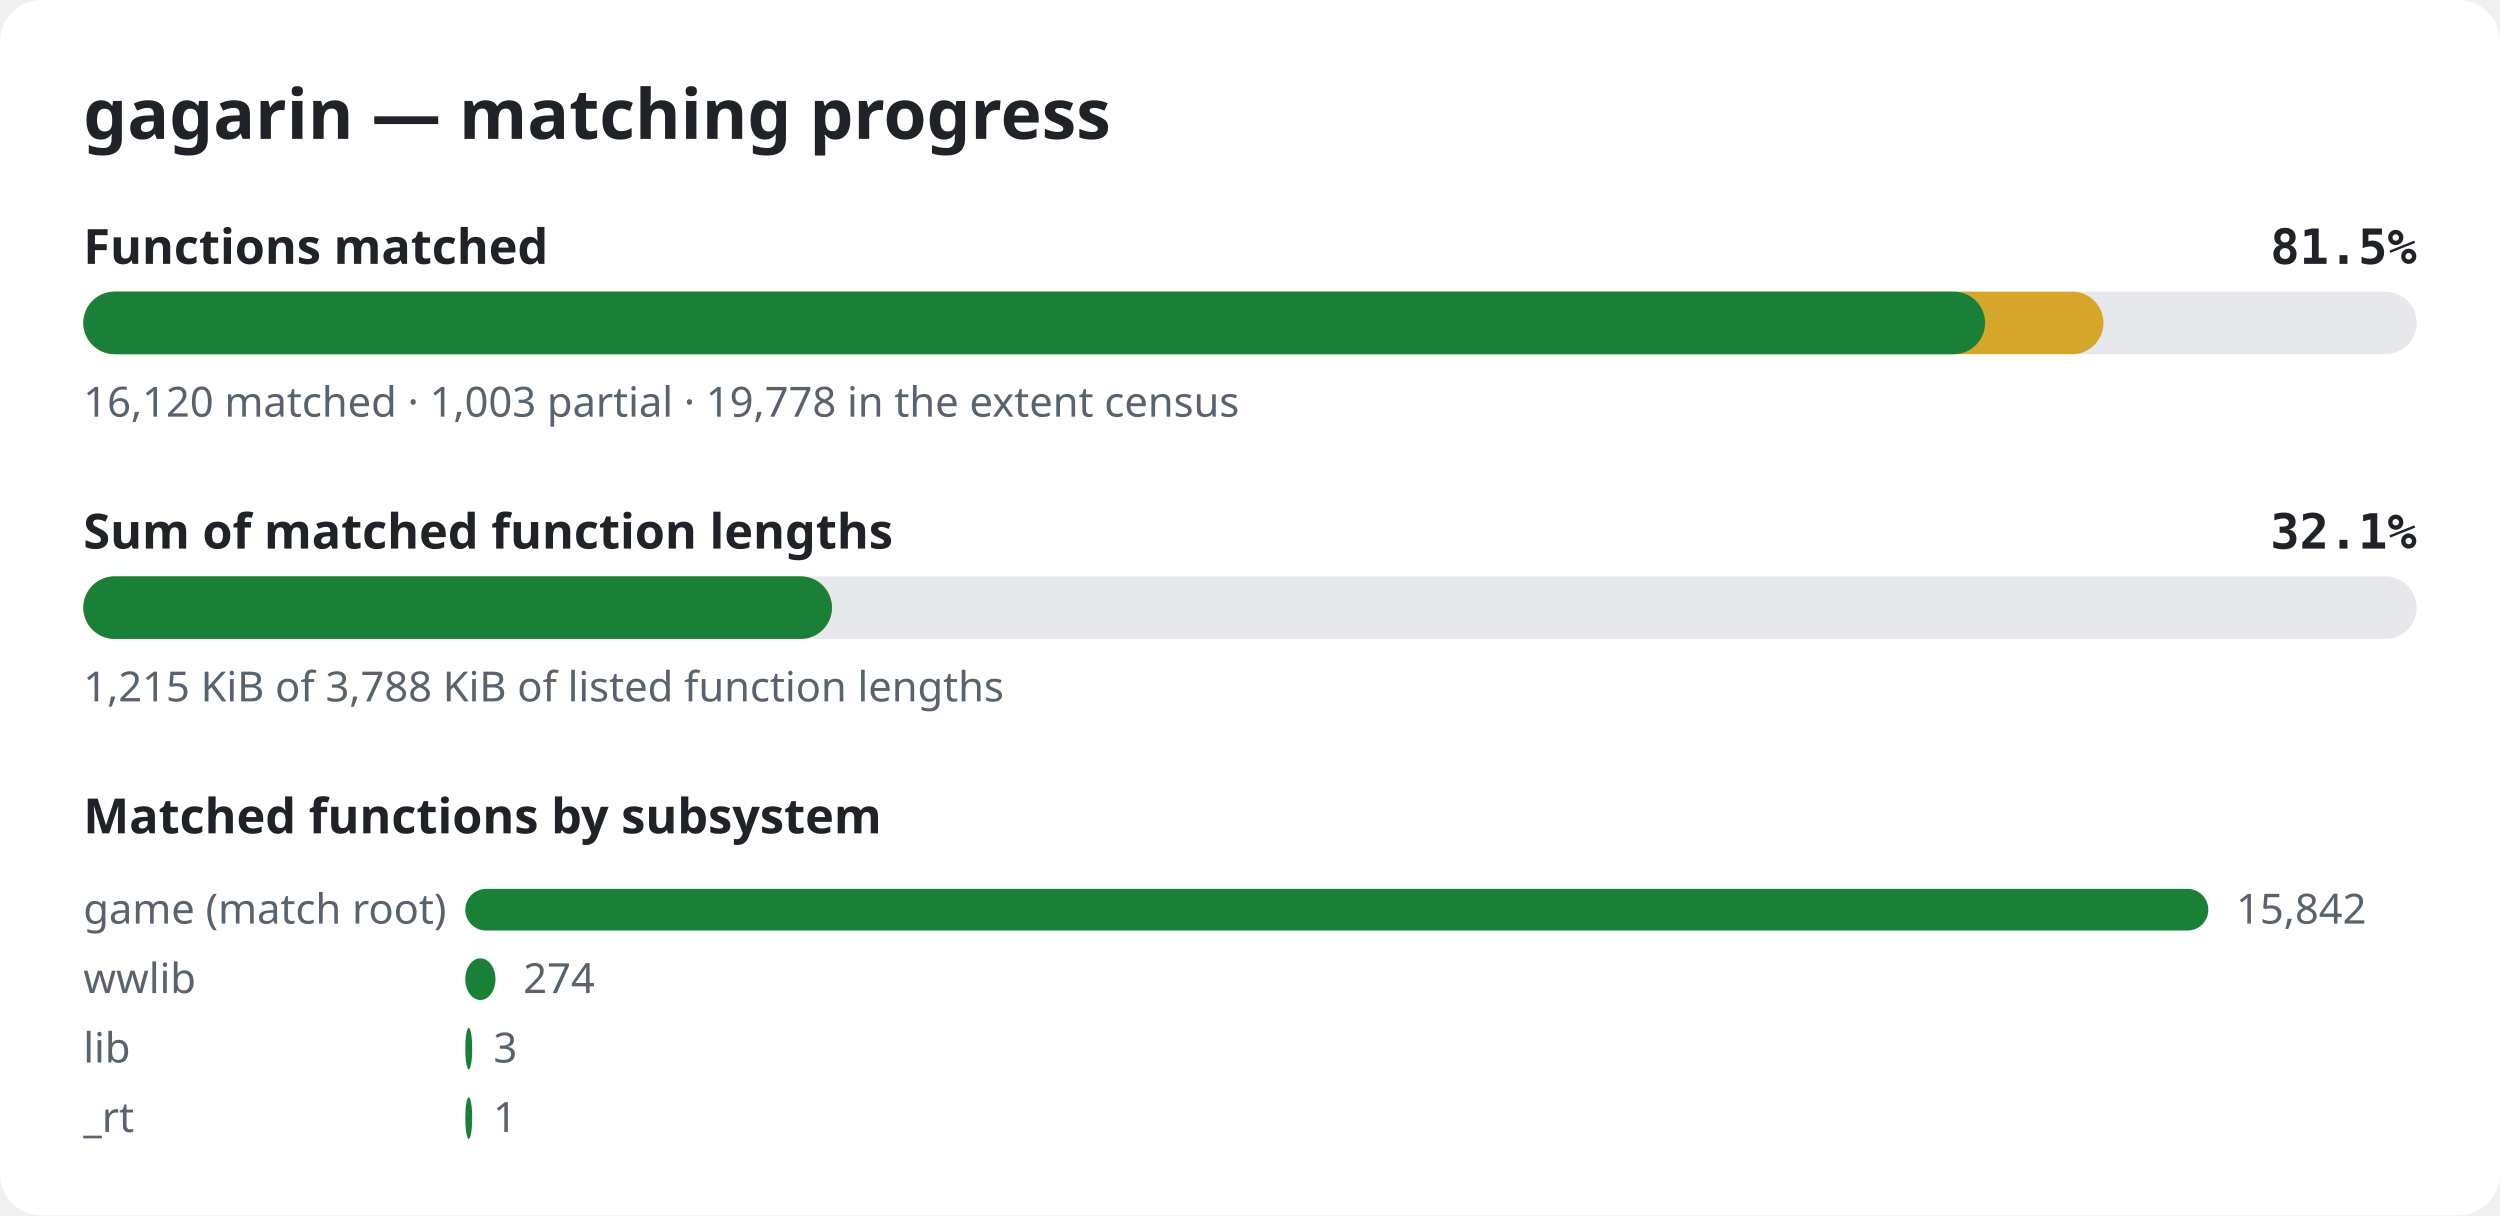
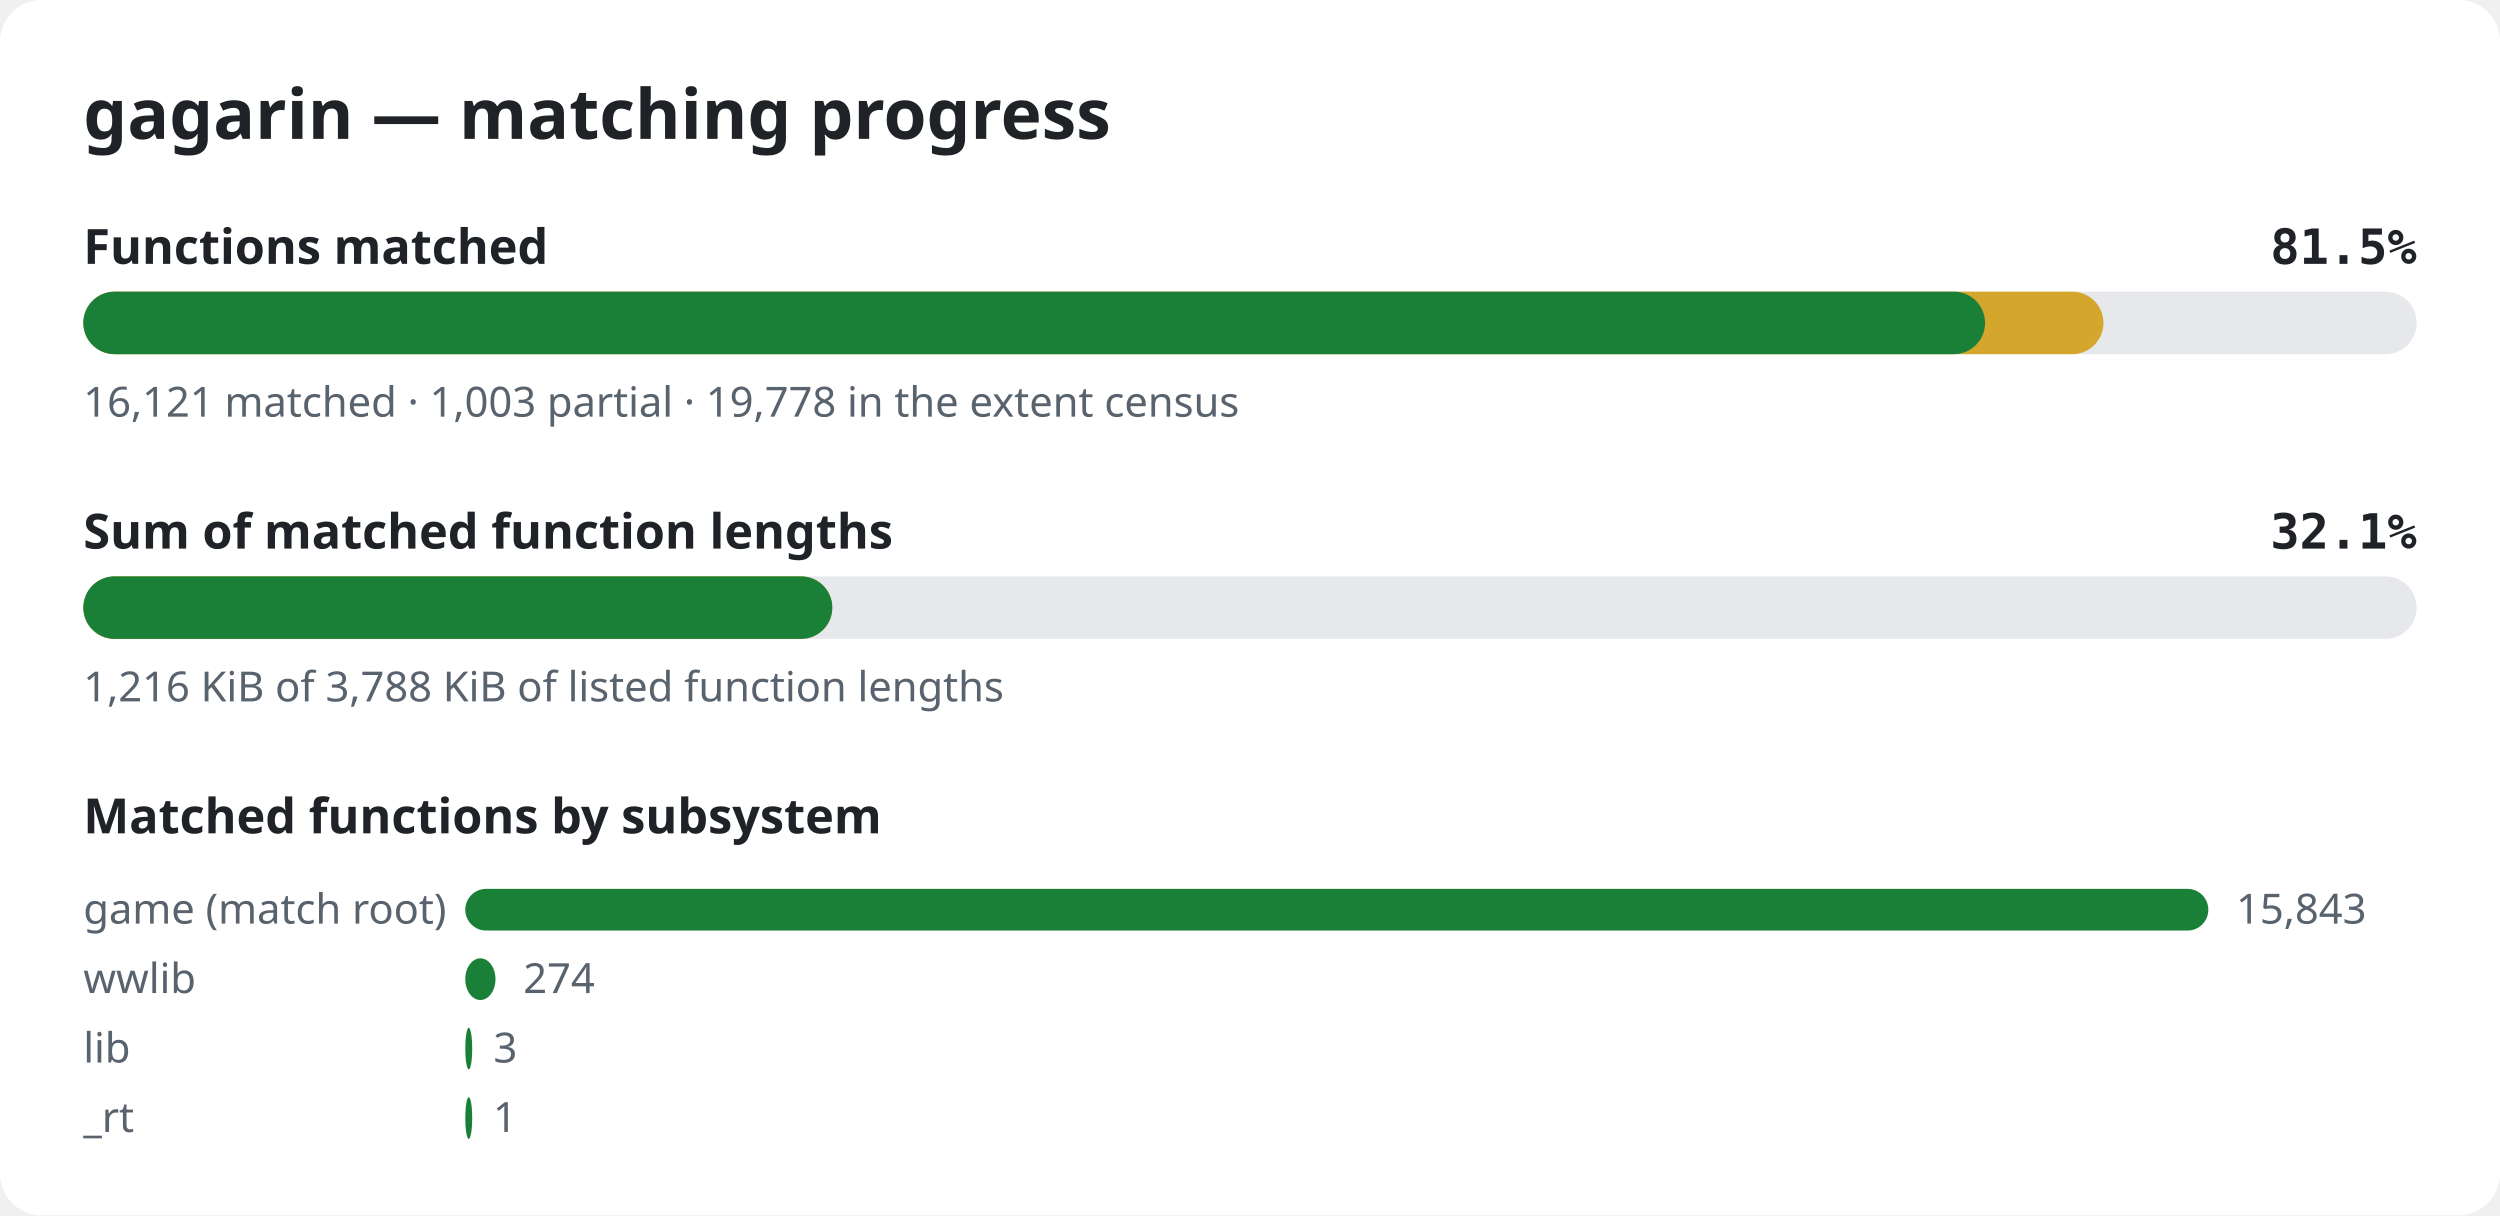
<svg xmlns="http://www.w3.org/2000/svg" width="720" height="350" viewBox="0 0 720 350" role="img" aria-label="gagarin matching progress">
  <style>.bg{fill:#ffffff}.title{font:600 20px sans-serif;fill:#1f2328}.label{font:600 14px sans-serif;fill:#1f2328}.pct{font:600 14px monospace;fill:#1f2328}.note{font:12px sans-serif;fill:#59636e}.track{fill:#e6e8eb}.done{fill:#1a7f37}.partial{fill:#d4a72c}@media (prefers-color-scheme: dark){.bg{fill:#0d1117}.title,.label,.pct{fill:#e6edf3}.note{fill:#9198a1}.track{fill:#262c36}.done{fill:#3fb950}.partial{fill:#d29922}}</style>
  <rect width="720" height="350" rx="12" class="bg" />
  <text x="24" y="40" class="title">gagarin — matching progress</text>
  <text x="24" y="76" class="label">Functions matched</text>
  <text x="696" y="76" class="pct" text-anchor="end">81.5%</text>
  <rect x="24" y="84" width="672" height="18" rx="9" class="track" />
  <rect x="24" y="84" width="581.8" height="18" rx="9" class="partial" />
  <rect x="24" y="84" width="547.7" height="18" rx="9" class="done" />
-   <text x="24" y="120" class="note">16,120 matched · 1,003 partial · 19,778 in the extent census</text>
+   <text x="24" y="120" class="note">16,121 matched · 1,003 partial · 19,778 in the extent census</text>
  <text x="24" y="158" class="label">Sum of matched function lengths</text>
  <text x="696" y="158" class="pct" text-anchor="end">32.1%</text>
  <rect x="24" y="166" width="672" height="18" rx="9" class="track" />
-   <rect x="24" y="166" width="215.6" height="18" rx="9" class="partial" />
-   <rect x="24" y="166" width="215.6" height="18" rx="9" class="done" />
-   <text x="24" y="202" class="note">1,215 KiB of 3,788 KiB of listed function lengths</text>
+   <rect x="24" y="166" width="215.7" height="18" rx="9" class="partial" />
+   <rect x="24" y="166" width="215.7" height="18" rx="9" class="done" />
+   <text x="24" y="202" class="note">1,216 KiB of 3,788 KiB of listed function lengths</text>
  <text x="24" y="240" class="label">Matched functions by subsystem</text>
  <text x="24" y="266" class="note">game (match root)</text>
  <rect x="134" y="256" width="502.0" height="12" rx="6" class="done" />
-   <text x="644.0" y="266" class="note">15,842</text>
+   <text x="644.0" y="266" class="note">15,843</text>
  <text x="24" y="286" class="note">wwlib</text>
  <rect x="134" y="276" width="8.7" height="12" rx="6" class="done" />
  <text x="150.7" y="286" class="note">274</text>
  <text x="24" y="306" class="note">lib</text>
  <rect x="134" y="296" width="2.0" height="12" rx="6" class="done" />
  <text x="142.1" y="306" class="note">3</text>
  <text x="24" y="326" class="note">_rt</text>
  <rect x="134" y="316" width="2.0" height="12" rx="6" class="done" />
  <text x="142.0" y="326" class="note">1</text>
</svg>
